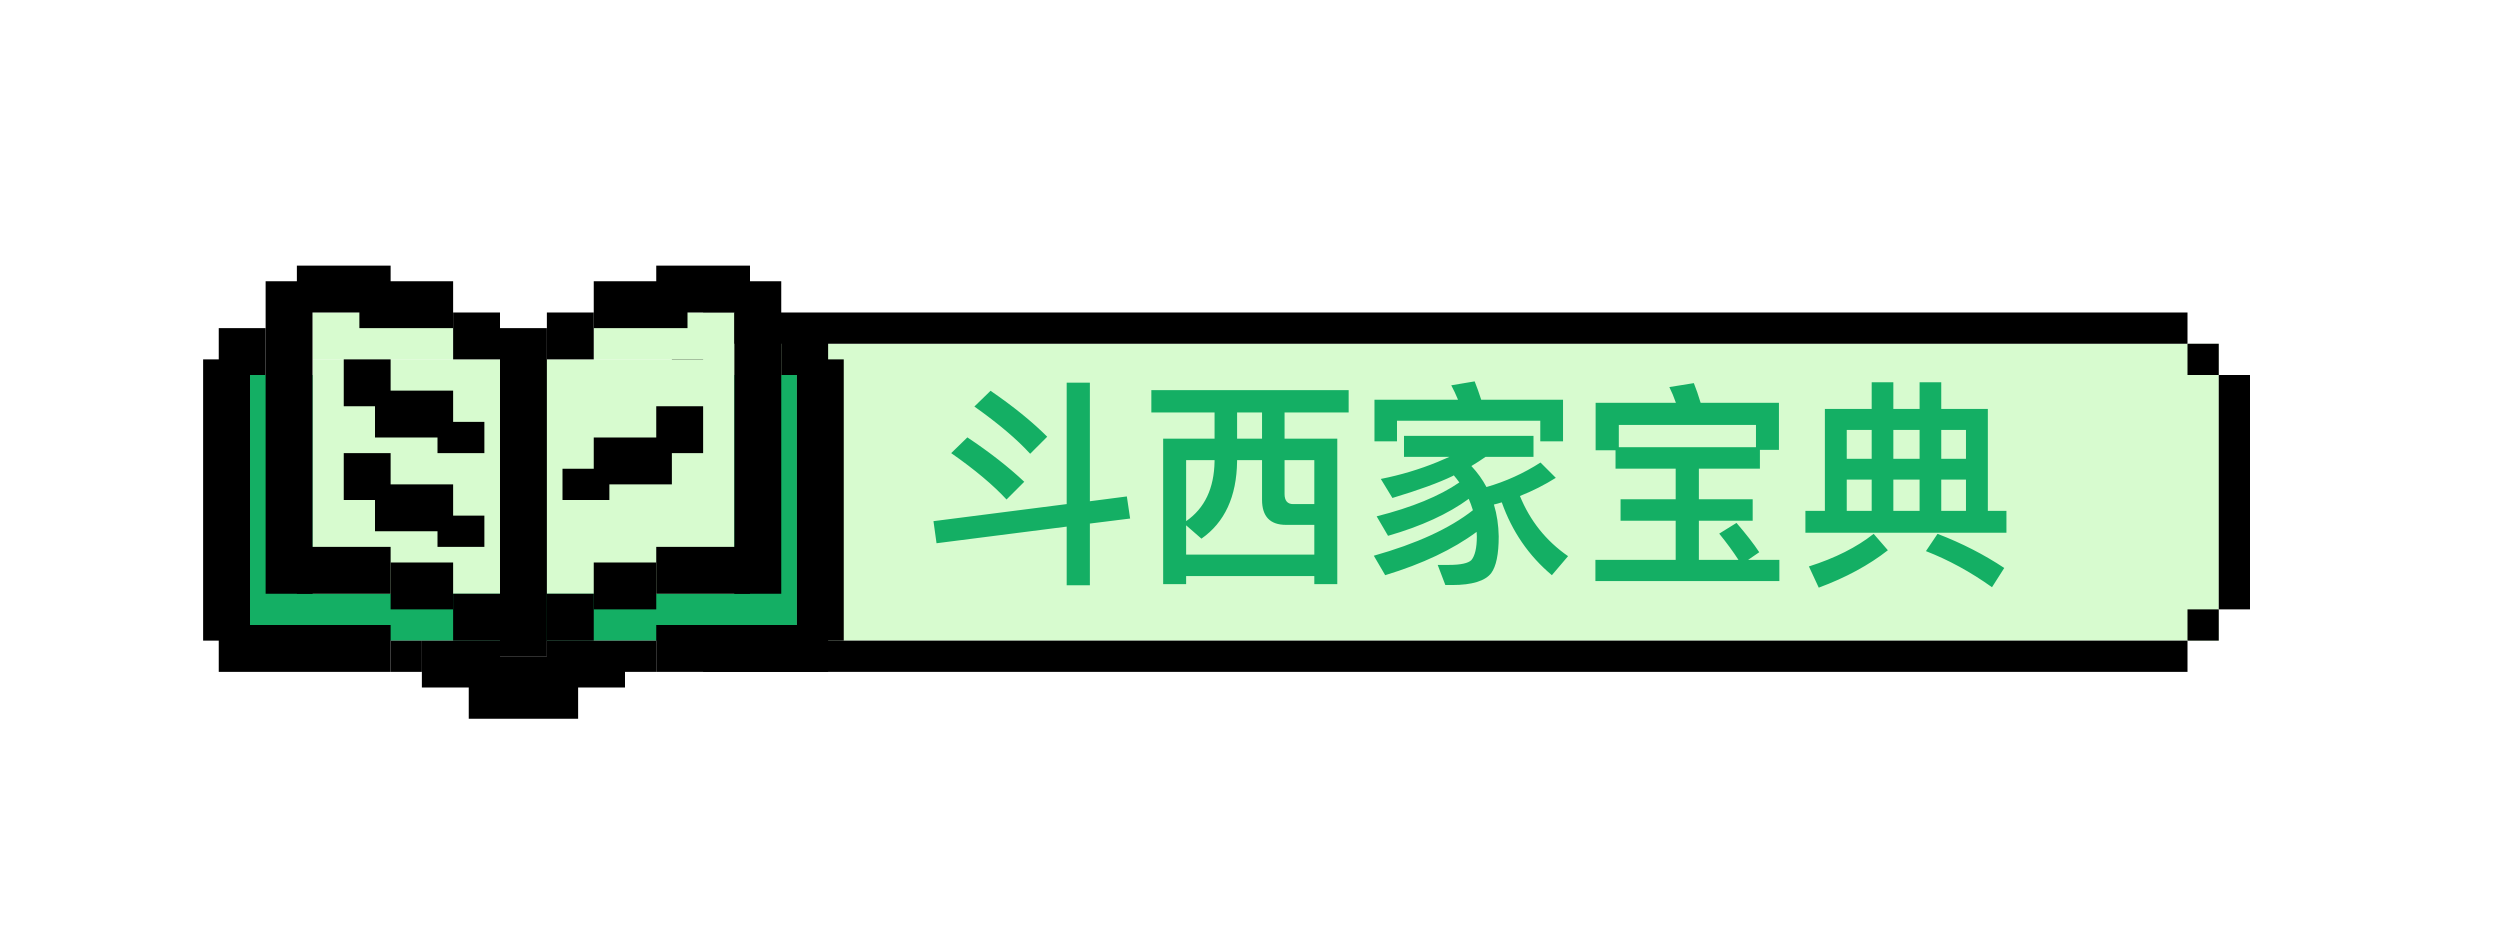
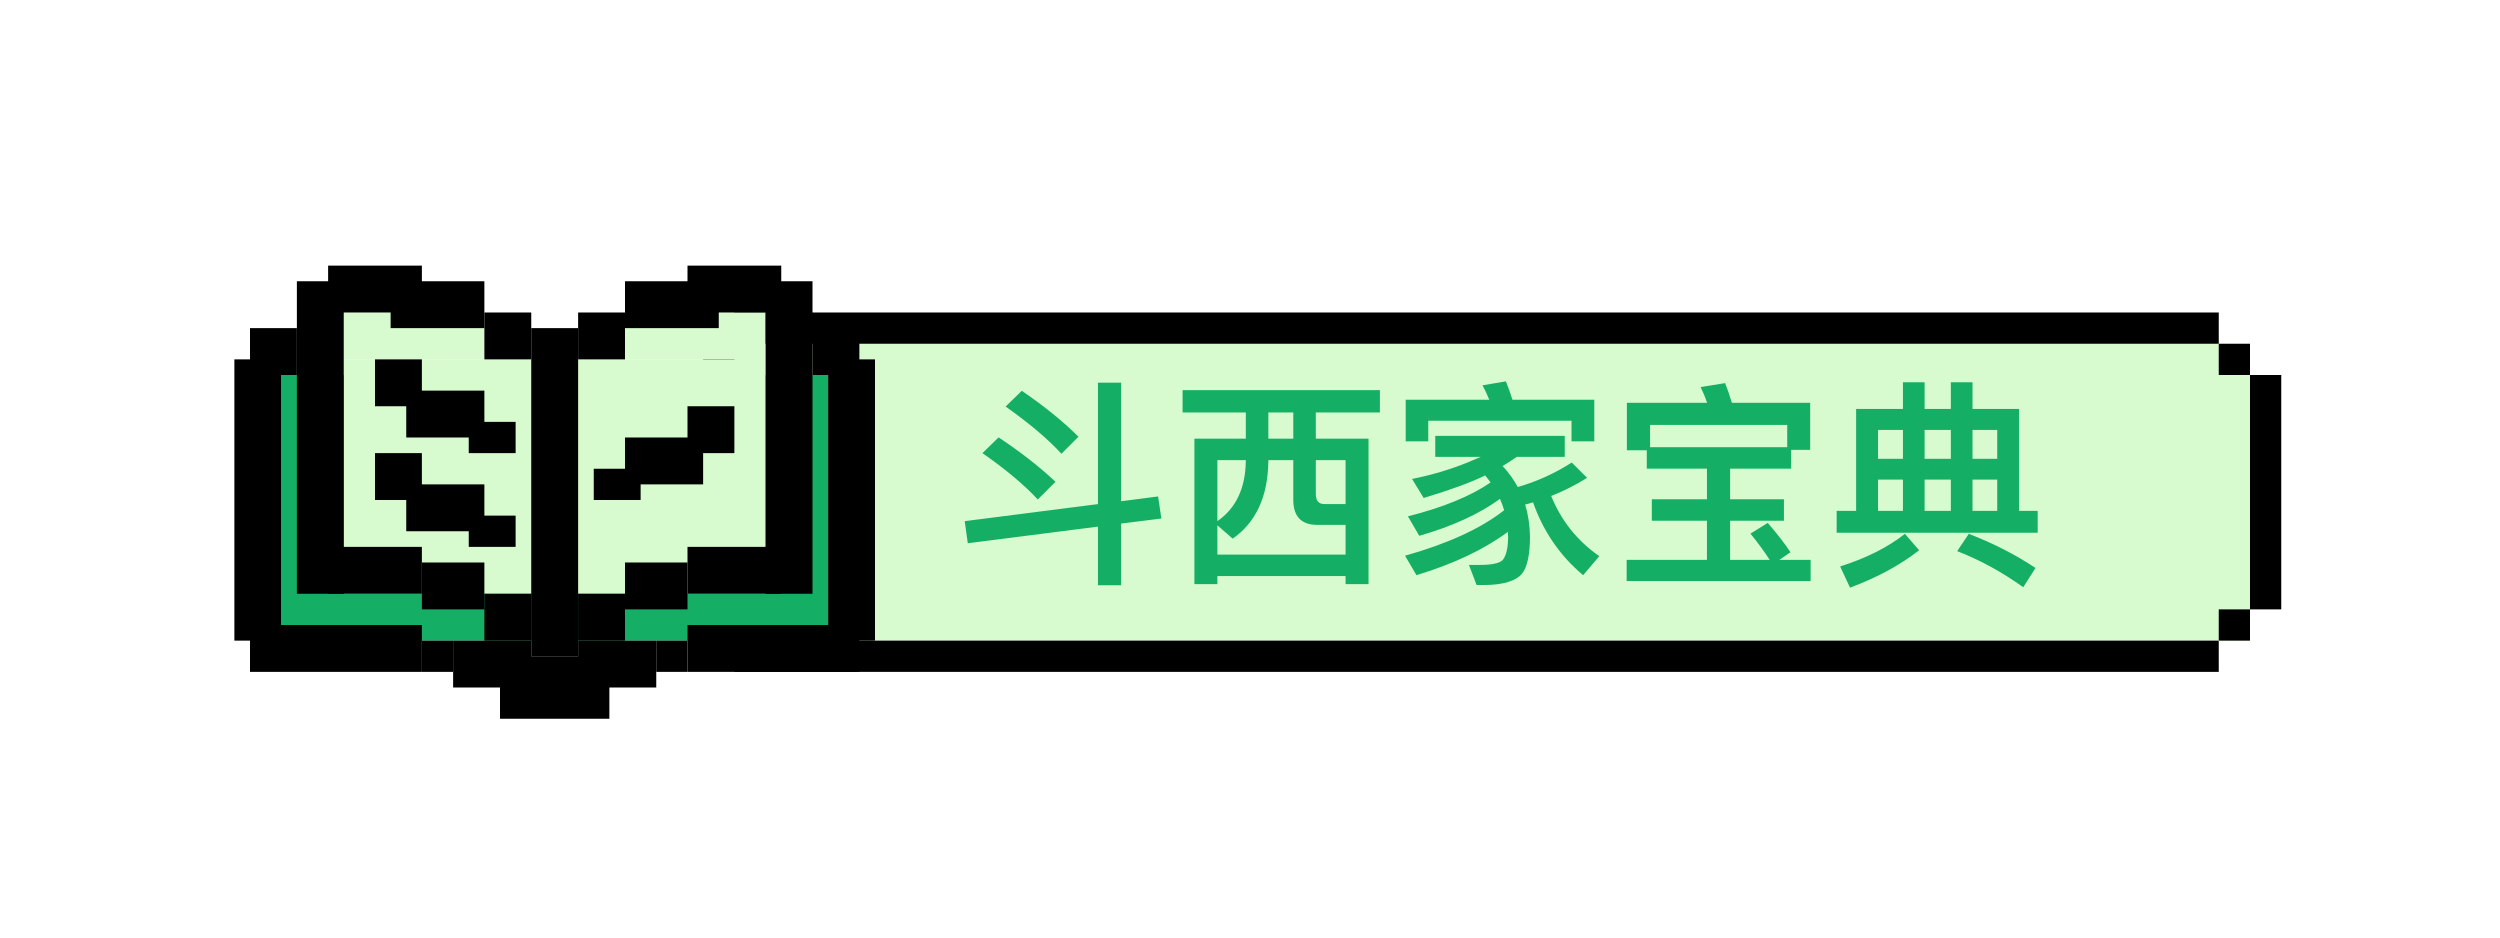
<svg xmlns="http://www.w3.org/2000/svg" width="160" height="60" viewBox="0 0 160 60" fill="none">
-   <rect x="43" y="22" width="99" height="19" fill="#D7FBCF" />
-   <path d="M72.118 31.772L69.752 32.08V24.492H68.268V32.262L59.742 33.354L59.938 34.768L68.268 33.704V37.456H69.752V33.508L72.328 33.186L72.118 31.772ZM63.396 25.01L62.36 26.018C63.9 27.11 65.09 28.118 65.93 29.042L67.022 27.95C66.042 26.97 64.824 25.99 63.396 25.01ZM61.912 27.992L60.876 29C62.402 30.064 63.578 31.058 64.418 31.968L65.552 30.834C64.558 29.896 63.34 28.944 61.912 27.992ZM73.686 24.968V26.396H77.732V28.076H74.442V37.386H75.912V36.868H84.116V37.386H85.586V28.076H82.212V26.396H86.314V24.968H73.686ZM75.912 35.496V33.62L76.892 34.474C78.376 33.438 79.146 31.786 79.174 29.518V29.448H80.77V31.982C80.77 33.046 81.274 33.592 82.31 33.592H84.116V35.496H75.912ZM79.174 26.396H80.77V28.076H79.174V26.396ZM75.912 33.354V29.448H77.732V29.518C77.704 31.254 77.102 32.528 75.912 33.354ZM82.212 29.448H84.116V32.262H82.758C82.394 32.262 82.212 32.038 82.212 31.618V29.448ZM96.114 32.15C96.772 34.012 97.836 35.566 99.32 36.812L100.356 35.594C98.942 34.614 97.92 33.326 97.276 31.744C98.088 31.422 98.858 31.03 99.572 30.582L98.592 29.602C97.5 30.302 96.352 30.82 95.134 31.17C94.882 30.694 94.56 30.246 94.168 29.826C94.476 29.644 94.77 29.448 95.078 29.238H98.144V27.894H89.856V29.238H92.768C92.516 29.35 92.25 29.462 91.984 29.574C90.85 30.036 89.646 30.4 88.372 30.652L89.114 31.87C90.794 31.366 92.096 30.89 92.992 30.456C92.992 30.442 93.02 30.428 93.048 30.428C93.16 30.568 93.286 30.708 93.398 30.876C92.138 31.744 90.374 32.472 88.106 33.046L88.834 34.292C90.976 33.676 92.698 32.878 94 31.926C94.098 32.15 94.182 32.388 94.266 32.654C92.768 33.83 90.654 34.796 87.924 35.566L88.652 36.812C91.046 36.084 92.992 35.16 94.504 34.04C94.504 34.124 94.518 34.222 94.518 34.334C94.518 35.076 94.392 35.58 94.168 35.846C93.972 36.042 93.496 36.154 92.74 36.154H92.012L92.502 37.442H92.936C94.224 37.442 95.064 37.176 95.442 36.672C95.75 36.252 95.918 35.482 95.918 34.334C95.904 33.606 95.806 32.934 95.61 32.29C95.778 32.248 95.946 32.206 96.114 32.15ZM94.378 24.408L92.88 24.66C93.034 24.94 93.174 25.248 93.314 25.584H87.966V28.244H89.408V26.928H98.578V28.244H100.034V25.584H94.798C94.658 25.15 94.518 24.758 94.378 24.408ZM107.244 29.994V31.954H103.716V33.326H107.244V35.832H102.106V37.19H113.88V35.832H111.878L112.592 35.342C112.242 34.81 111.752 34.18 111.136 33.466L110.03 34.152C110.52 34.754 110.926 35.314 111.262 35.832H108.728V33.326H112.172V31.954H108.728V29.994H112.634V28.79H113.852V25.78H108.84C108.7 25.318 108.56 24.898 108.406 24.52L106.838 24.772C106.992 25.08 107.132 25.416 107.258 25.78H102.12V28.818H103.394V29.994H107.244ZM103.604 28.622V27.194H112.382V28.622H103.604ZM127.222 26.172H124.24V24.464H122.854V26.172H121.174V24.464H119.788V26.172H116.792V32.696H115.546V34.096H128.412V32.696H127.222V26.172ZM118.192 32.696V30.694H119.788V32.696H118.192ZM121.174 32.696V30.694H122.854V32.696H121.174ZM124.24 32.696V30.694H125.822V32.696H124.24ZM118.192 29.364V27.516H119.788V29.364H118.192ZM121.174 27.516H122.854V29.364H121.174V27.516ZM124.24 27.516H125.822V29.364H124.24V27.516ZM124.002 34.166L123.26 35.272C124.702 35.832 126.116 36.602 127.488 37.582L128.272 36.35C126.984 35.496 125.57 34.768 124.002 34.166ZM119.914 34.166C118.836 35.02 117.45 35.72 115.77 36.252L116.4 37.61C118.136 36.966 119.606 36.168 120.824 35.216L119.914 34.166Z" fill="#14AF64" />
-   <rect x="41" y="24" width="2" height="15" fill="black" />
-   <rect x="144" y="39" width="2" height="15" transform="rotate(-180 144 39)" fill="black" />
-   <rect x="140" y="20" width="2" height="95" transform="rotate(90 140 20)" fill="black" />
-   <rect x="140" y="41" width="2" height="95" transform="rotate(90 140 41)" fill="black" />
-   <rect x="43" y="22" width="2" height="2" fill="black" />
-   <rect x="142" y="41" width="2" height="2" transform="rotate(-180 142 41)" fill="black" />
-   <rect x="43" y="39" width="2" height="2" fill="black" />
-   <rect x="142" y="24" width="2" height="2" transform="rotate(-180 142 24)" fill="black" />
-   <rect x="16" y="24" width="35" height="17" fill="#14AF64" />
-   <rect x="20" y="23" width="27" height="15" fill="#D7FBCF" />
-   <rect x="20" y="20" width="9" height="3" fill="#D7FBCF" />
-   <rect x="38" y="20" width="9" height="3" fill="#D7FBCF" />
-   <rect x="13" y="23" width="3" height="18" fill="black" />
-   <rect width="3" height="18" transform="matrix(-1 0 0 1 54 23)" fill="black" />
-   <rect x="17" y="18" width="3" height="20" fill="black" />
-   <rect width="3" height="20" transform="matrix(-1 0 0 1 50 18)" fill="black" />
-   <rect x="25" y="17" width="3" height="6" transform="rotate(90 25 17)" fill="black" />
-   <rect width="3" height="6" transform="matrix(4.48162e-08 1 1 -4.26338e-08 42 17)" fill="black" />
-   <rect x="25" y="23" width="3" height="3" transform="rotate(90 25 23)" fill="black" />
-   <rect width="3" height="3" transform="matrix(4.48162e-08 1 1 -4.26338e-08 42 26)" fill="black" />
-   <rect x="25" y="29" width="3" height="3" transform="rotate(90 25 29)" fill="black" />
-   <rect x="29" y="18" width="3" height="6" transform="rotate(90 29 18)" fill="black" />
-   <rect width="3" height="6" transform="matrix(4.48162e-08 1 1 -4.26338e-08 38 18)" fill="black" />
-   <rect x="29" y="25" width="3" height="5" transform="rotate(90 29 25)" fill="black" />
-   <rect width="3" height="5" transform="matrix(4.48162e-08 1 1 -4.26338e-08 38 28)" fill="black" />
-   <rect x="29" y="31" width="3" height="5" transform="rotate(90 29 31)" fill="black" />
-   <rect x="25" y="40" width="3" height="11" transform="rotate(90 25 40)" fill="black" />
-   <rect width="3" height="11" transform="matrix(4.48162e-08 1 1 -4.26338e-08 42 40)" fill="black" />
-   <rect x="29" y="36" width="3" height="4" transform="rotate(90 29 36)" fill="black" />
-   <rect width="3" height="4" transform="matrix(4.48162e-08 1 1 -4.26338e-08 38 36)" fill="black" />
-   <rect x="37" y="42" width="4" height="7" transform="rotate(90 37 42)" fill="black" />
-   <rect x="32" y="41" width="3" height="5" transform="rotate(90 32 41)" fill="black" />
-   <rect width="3" height="5" transform="matrix(4.48162e-08 1 1 -4.26338e-08 35 41)" fill="black" />
-   <rect x="32" y="20" width="3" height="3" transform="rotate(90 32 20)" fill="black" />
-   <rect width="3" height="3" transform="matrix(4.48162e-08 1 1 -4.26338e-08 35 20)" fill="black" />
-   <rect x="31" y="27" width="2" height="3" transform="rotate(90 31 27)" fill="black" />
-   <rect width="2" height="3" transform="matrix(4.48162e-08 1 1 -4.26338e-08 36 30)" fill="black" />
-   <rect x="31" y="33" width="2" height="3" transform="rotate(90 31 33)" fill="black" />
-   <rect x="27" y="41" width="2" height="2" transform="rotate(90 27 41)" fill="black" />
-   <rect width="2" height="2" transform="matrix(4.48162e-08 1 1 -4.26338e-08 40 41)" fill="black" />
-   <rect x="25" y="35" width="3" height="6" transform="rotate(90 25 35)" fill="black" />
-   <rect width="3" height="6" transform="matrix(4.48162e-08 1 1 -4.26338e-08 42 35)" fill="black" />
-   <rect x="32" y="21" width="3" height="21" fill="black" />
-   <rect x="29" y="38" width="3" height="3" fill="black" />
-   <rect width="3" height="3" transform="matrix(-1 0 0 1 38 38)" fill="black" />
-   <rect x="17" y="21" width="3" height="3" transform="rotate(90 17 21)" fill="black" />
-   <rect width="3" height="3" transform="matrix(4.48162e-08 1 1 -4.26338e-08 50 21)" fill="black" />
+   <rect x="45" y="22" width="99" height="19" fill="#D7FBCF" />
+   <path d="M74.118 31.772L71.752 32.08V24.492H70.268V32.262L61.742 33.354L61.938 34.768L70.268 33.704V37.456H71.752V33.508L74.328 33.186L74.118 31.772ZM65.396 25.01L64.36 26.018C65.9 27.11 67.09 28.118 67.93 29.042L69.022 27.95C68.042 26.97 66.824 25.99 65.396 25.01ZM63.912 27.992L62.876 29C64.402 30.064 65.578 31.058 66.418 31.968L67.552 30.834C66.558 29.896 65.34 28.944 63.912 27.992ZM75.686 24.968V26.396H79.732V28.076H76.442V37.386H77.912V36.868H86.116V37.386H87.586V28.076H84.212V26.396H88.314V24.968H75.686ZM77.912 35.496V33.62L78.892 34.474C80.376 33.438 81.146 31.786 81.174 29.518V29.448H82.77V31.982C82.77 33.046 83.274 33.592 84.31 33.592H86.116V35.496H77.912ZM81.174 26.396H82.77V28.076H81.174V26.396ZM77.912 33.354V29.448H79.732V29.518C79.704 31.254 79.102 32.528 77.912 33.354ZM84.212 29.448H86.116V32.262H84.758C84.394 32.262 84.212 32.038 84.212 31.618V29.448ZM98.114 32.15C98.772 34.012 99.836 35.566 101.32 36.812L102.356 35.594C100.942 34.614 99.92 33.326 99.276 31.744C100.088 31.422 100.858 31.03 101.572 30.582L100.592 29.602C99.5 30.302 98.352 30.82 97.134 31.17C96.882 30.694 96.56 30.246 96.168 29.826C96.476 29.644 96.77 29.448 97.078 29.238H100.144V27.894H91.856V29.238H94.768C94.516 29.35 94.25 29.462 93.984 29.574C92.85 30.036 91.646 30.4 90.372 30.652L91.114 31.87C92.794 31.366 94.096 30.89 94.992 30.456C94.992 30.442 95.02 30.428 95.048 30.428C95.16 30.568 95.286 30.708 95.398 30.876C94.138 31.744 92.374 32.472 90.106 33.046L90.834 34.292C92.976 33.676 94.698 32.878 96 31.926C96.098 32.15 96.182 32.388 96.266 32.654C94.768 33.83 92.654 34.796 89.924 35.566L90.652 36.812C93.046 36.084 94.992 35.16 96.504 34.04C96.504 34.124 96.518 34.222 96.518 34.334C96.518 35.076 96.392 35.58 96.168 35.846C95.972 36.042 95.496 36.154 94.74 36.154H94.012L94.502 37.442H94.936C96.224 37.442 97.064 37.176 97.442 36.672C97.75 36.252 97.918 35.482 97.918 34.334C97.904 33.606 97.806 32.934 97.61 32.29C97.778 32.248 97.946 32.206 98.114 32.15ZM96.378 24.408L94.88 24.66C95.034 24.94 95.174 25.248 95.314 25.584H89.966V28.244H91.408V26.928H100.578V28.244H102.034V25.584H96.798C96.658 25.15 96.518 24.758 96.378 24.408ZM109.244 29.994V31.954H105.716V33.326H109.244V35.832H104.106V37.19H115.88V35.832H113.878L114.592 35.342C114.242 34.81 113.752 34.18 113.136 33.466L112.03 34.152C112.52 34.754 112.926 35.314 113.262 35.832H110.728V33.326H114.172V31.954H110.728V29.994H114.634V28.79H115.852V25.78H110.84C110.7 25.318 110.56 24.898 110.406 24.52L108.838 24.772C108.992 25.08 109.132 25.416 109.258 25.78H104.12V28.818H105.394V29.994H109.244ZM105.604 28.622V27.194H114.382V28.622H105.604ZM129.222 26.172H126.24V24.464H124.854V26.172H123.174V24.464H121.788V26.172H118.792V32.696H117.546V34.096H130.412V32.696H129.222V26.172ZM120.192 32.696V30.694H121.788V32.696H120.192ZM123.174 32.696V30.694H124.854V32.696H123.174ZM126.24 32.696V30.694H127.822V32.696H126.24ZM120.192 29.364V27.516H121.788V29.364H120.192ZM123.174 27.516H124.854V29.364H123.174V27.516ZM126.24 27.516H127.822V29.364H126.24V27.516ZM126.002 34.166L125.26 35.272C126.702 35.832 128.116 36.602 129.488 37.582L130.272 36.35C128.984 35.496 127.57 34.768 126.002 34.166ZM121.914 34.166C120.836 35.02 119.45 35.72 117.77 36.252L118.4 37.61C120.136 36.966 121.606 36.168 122.824 35.216L121.914 34.166Z" fill="#14AF64" />
+   <rect x="43" y="24" width="2" height="15" fill="black" />
+   <rect x="146" y="39" width="2" height="15" transform="rotate(-180 146 39)" fill="black" />
+   <rect x="142" y="20" width="2" height="95" transform="rotate(90 142 20)" fill="black" />
+   <rect x="142" y="41" width="2" height="95" transform="rotate(90 142 41)" fill="black" />
+   <rect x="45" y="22" width="2" height="2" fill="black" />
+   <rect x="144" y="41" width="2" height="2" transform="rotate(-180 144 41)" fill="black" />
+   <rect x="45" y="39" width="2" height="2" fill="black" />
+   <rect x="144" y="24" width="2" height="2" transform="rotate(-180 144 24)" fill="black" />
+   <rect x="18" y="24" width="35" height="17" fill="#14AF64" />
+   <rect x="22" y="23" width="27" height="15" fill="#D7FBCF" />
+   <rect x="22" y="20" width="9" height="3" fill="#D7FBCF" />
+   <rect x="40" y="20" width="9" height="3" fill="#D7FBCF" />
+   <rect x="15" y="23" width="3" height="18" fill="black" />
+   <rect width="3" height="18" transform="matrix(-1 0 0 1 56 23)" fill="black" />
+   <rect x="19" y="18" width="3" height="20" fill="black" />
+   <rect width="3" height="20" transform="matrix(-1 0 0 1 52 18)" fill="black" />
+   <rect x="27" y="17" width="3" height="6" transform="rotate(90 27 17)" fill="black" />
+   <rect width="3" height="6" transform="matrix(4.48162e-08 1 1 -4.26338e-08 44 17)" fill="black" />
+   <rect x="27" y="23" width="3" height="3" transform="rotate(90 27 23)" fill="black" />
+   <rect width="3" height="3" transform="matrix(4.48162e-08 1 1 -4.26338e-08 44 26)" fill="black" />
+   <rect x="27" y="29" width="3" height="3" transform="rotate(90 27 29)" fill="black" />
+   <rect x="31" y="18" width="3" height="6" transform="rotate(90 31 18)" fill="black" />
+   <rect width="3" height="6" transform="matrix(4.48162e-08 1 1 -4.26338e-08 40 18)" fill="black" />
+   <rect x="31" y="25" width="3" height="5" transform="rotate(90 31 25)" fill="black" />
+   <rect width="3" height="5" transform="matrix(4.48162e-08 1 1 -4.26338e-08 40 28)" fill="black" />
+   <rect x="31" y="31" width="3" height="5" transform="rotate(90 31 31)" fill="black" />
+   <rect x="27" y="40" width="3" height="11" transform="rotate(90 27 40)" fill="black" />
+   <rect width="3" height="11" transform="matrix(4.48162e-08 1 1 -4.26338e-08 44 40)" fill="black" />
+   <rect x="31" y="36" width="3" height="4" transform="rotate(90 31 36)" fill="black" />
+   <rect width="3" height="4" transform="matrix(4.48162e-08 1 1 -4.26338e-08 40 36)" fill="black" />
+   <rect x="39" y="42" width="4" height="7" transform="rotate(90 39 42)" fill="black" />
+   <rect x="34" y="41" width="3" height="5" transform="rotate(90 34 41)" fill="black" />
+   <rect width="3" height="5" transform="matrix(4.48162e-08 1 1 -4.26338e-08 37 41)" fill="black" />
+   <rect x="34" y="20" width="3" height="3" transform="rotate(90 34 20)" fill="black" />
+   <rect width="3" height="3" transform="matrix(4.48162e-08 1 1 -4.26338e-08 37 20)" fill="black" />
+   <rect x="33" y="27" width="2" height="3" transform="rotate(90 33 27)" fill="black" />
+   <rect width="2" height="3" transform="matrix(4.48162e-08 1 1 -4.26338e-08 38 30)" fill="black" />
+   <rect x="33" y="33" width="2" height="3" transform="rotate(90 33 33)" fill="black" />
+   <rect x="29" y="41" width="2" height="2" transform="rotate(90 29 41)" fill="black" />
+   <rect width="2" height="2" transform="matrix(4.48162e-08 1 1 -4.26338e-08 42 41)" fill="black" />
+   <rect x="27" y="35" width="3" height="6" transform="rotate(90 27 35)" fill="black" />
+   <rect width="3" height="6" transform="matrix(4.48162e-08 1 1 -4.26338e-08 44 35)" fill="black" />
+   <rect x="34" y="21" width="3" height="21" fill="black" />
+   <rect x="31" y="38" width="3" height="3" fill="black" />
+   <rect width="3" height="3" transform="matrix(-1 0 0 1 40 38)" fill="black" />
+   <rect x="19" y="21" width="3" height="3" transform="rotate(90 19 21)" fill="black" />
+   <rect width="3" height="3" transform="matrix(4.48162e-08 1 1 -4.26338e-08 52 21)" fill="black" />
</svg>
